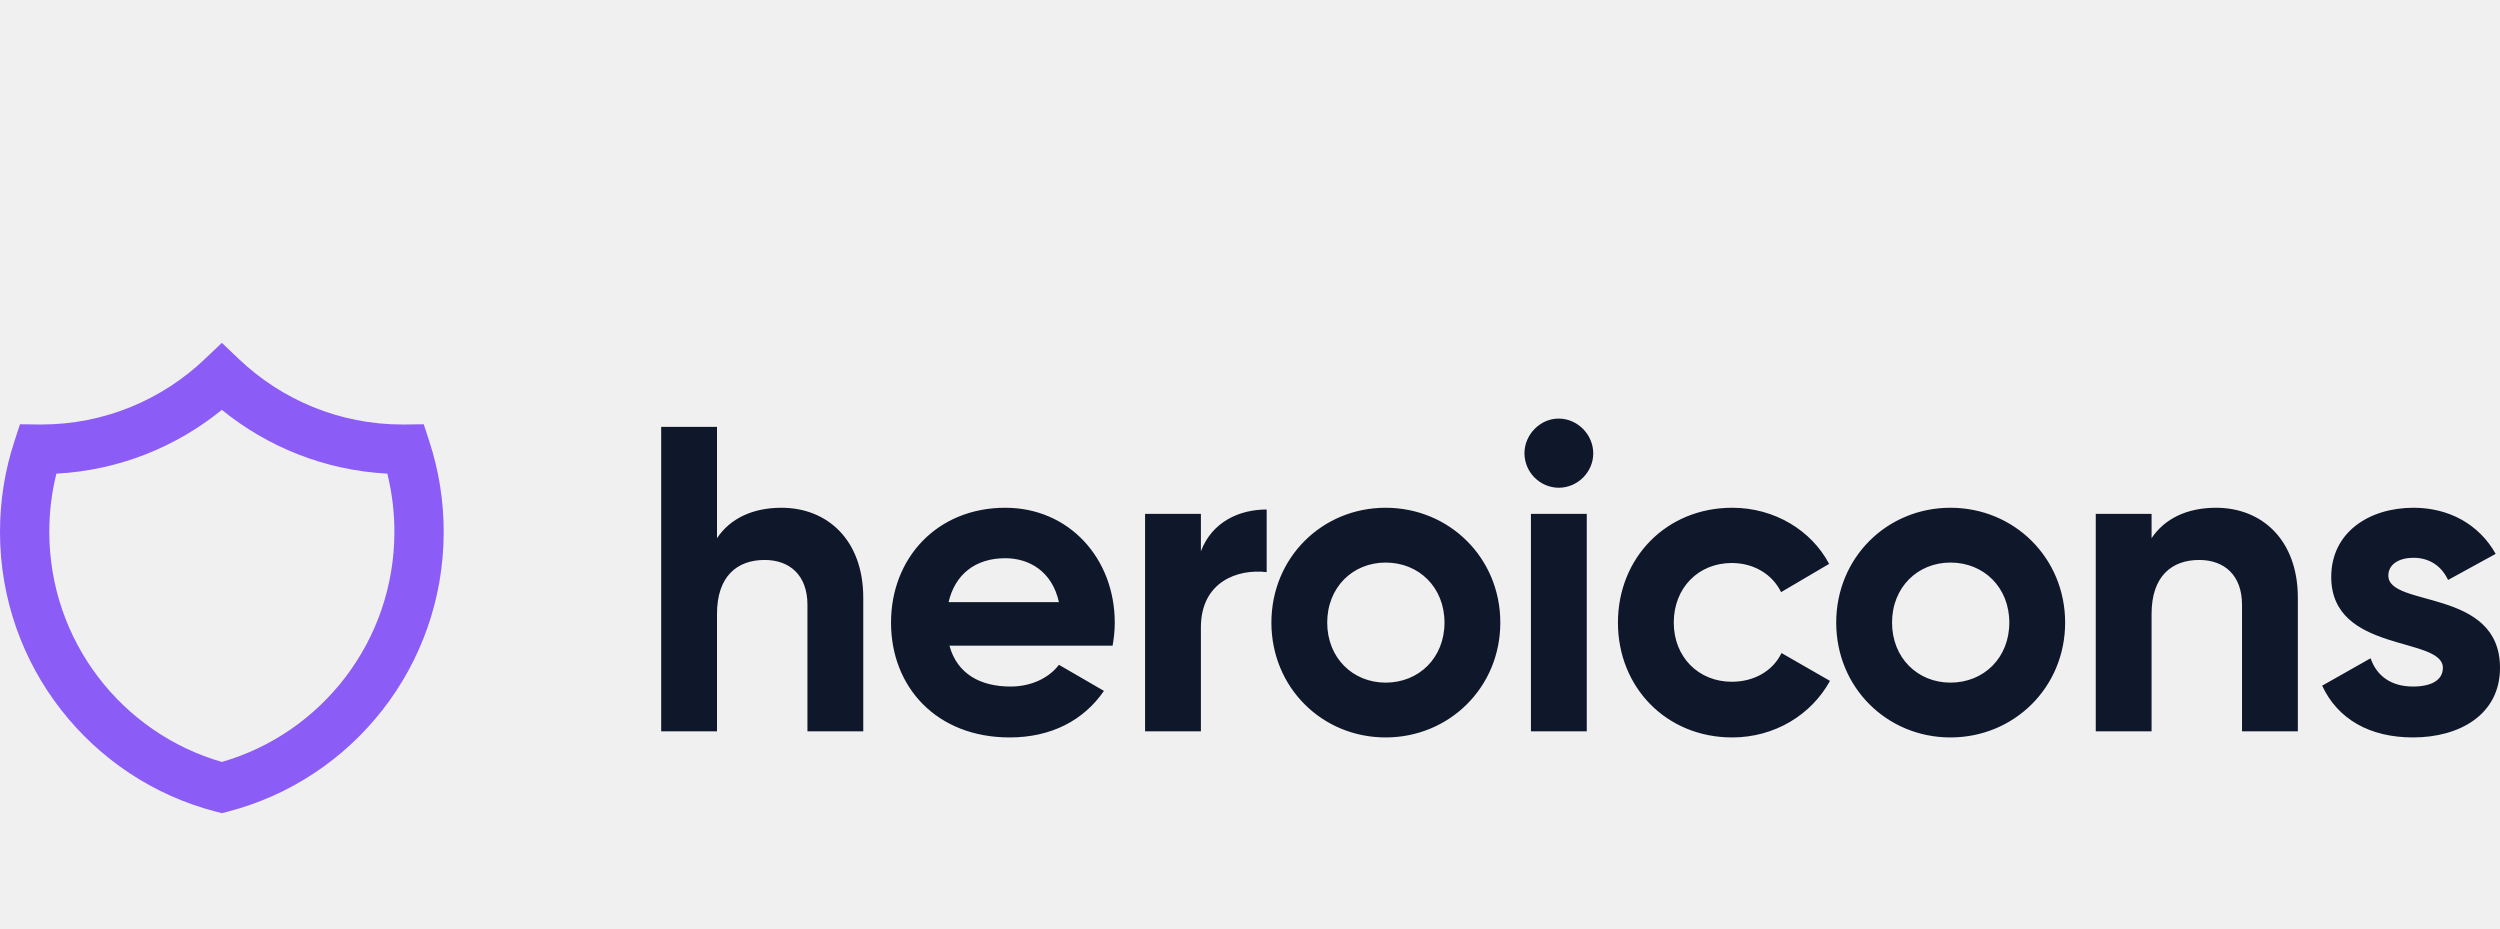
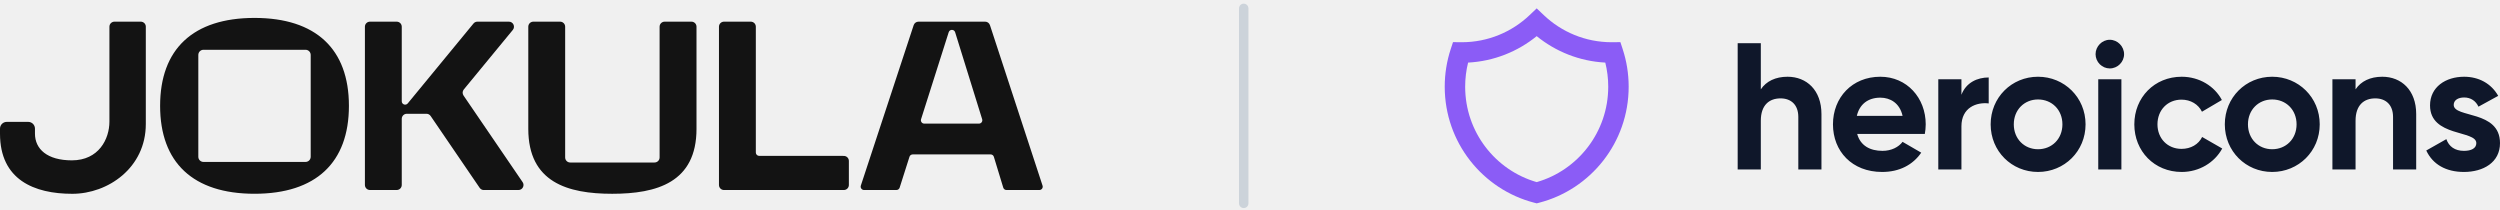
- <svg xmlns="http://www.w3.org/2000/svg" width="350" height="130" viewBox="0 0 350 130" fill="none">
-   <path fill-rule="evenodd" clip-rule="evenodd" d="M31.059 48L33.432 50.257C39.413 55.947 47.481 59.432 56.366 59.432C56.508 59.432 56.649 59.431 56.79 59.429L59.321 59.398L60.111 61.813C61.414 65.794 62.118 70.045 62.118 74.453C62.118 93.302 49.283 109.131 31.919 113.62L31.059 113.843L30.199 113.62C12.834 109.131 0 93.302 0 74.453C0 70.045 0.704 65.794 2.007 61.813L2.797 59.398L5.328 59.429C5.469 59.431 5.61 59.432 5.752 59.432C14.637 59.432 22.705 55.947 28.686 50.257L31.059 48ZM7.893 66.308C7.246 68.913 6.902 71.641 6.902 74.453C6.902 89.749 17.109 102.659 31.059 106.671C45.009 102.659 55.216 89.749 55.216 74.453C55.216 71.641 54.872 68.913 54.224 66.308C45.471 65.847 37.454 62.575 31.059 57.378C24.664 62.575 16.647 65.847 7.893 66.308Z" fill="#8B5CF6" />
-   <path d="M109.407 71.086C105.348 71.086 102.198 72.609 100.38 75.349V59.759H92.565V102.389H100.38V85.946C100.38 80.647 103.228 78.394 107.045 78.394C110.558 78.394 113.042 80.525 113.042 84.667V102.389H120.858V83.692C120.858 75.593 115.829 71.086 109.407 71.086ZM132.923 90.391H155.763C155.945 89.356 156.066 88.321 156.066 87.164C156.066 78.211 149.704 71.086 140.738 71.086C131.226 71.086 124.744 78.09 124.744 87.164C124.744 96.238 131.166 103.241 141.344 103.241C147.16 103.241 151.704 100.866 154.551 96.725L148.25 93.071C146.918 94.837 144.494 96.116 141.465 96.116C137.345 96.116 134.013 94.411 132.923 90.391V90.391ZM132.801 84.301C133.71 80.404 136.558 78.15 140.738 78.15C144.01 78.15 147.281 79.916 148.25 84.301H132.801ZM168.126 77.176V71.939H160.311V102.389H168.126V87.834C168.126 81.439 173.276 79.612 177.335 80.099V71.33C173.518 71.33 169.702 73.035 168.126 77.176ZM193.989 103.241C202.895 103.241 210.044 96.238 210.044 87.164C210.044 78.09 202.895 71.086 193.989 71.086C185.083 71.086 177.995 78.09 177.995 87.164C177.995 96.238 185.083 103.241 193.989 103.241ZM193.989 95.568C189.385 95.568 185.81 92.097 185.81 87.164C185.81 82.231 189.385 78.759 193.989 78.759C198.654 78.759 202.229 82.231 202.229 87.164C202.229 92.097 198.654 95.568 193.989 95.568ZM218.208 68.285C220.873 68.285 223.055 66.092 223.055 63.474C223.055 60.855 220.873 58.602 218.208 58.602C215.603 58.602 213.422 60.855 213.422 63.474C213.435 64.746 213.943 65.962 214.838 66.861C215.733 67.761 216.942 68.272 218.208 68.285V68.285ZM214.33 102.389H222.146V71.939H214.33V102.389ZM242.506 103.241C248.444 103.241 253.593 100.074 256.198 95.324L249.413 91.427C248.201 93.924 245.596 95.446 242.446 95.446C237.781 95.446 234.327 91.975 234.327 87.164C234.327 82.292 237.781 78.82 242.446 78.82C245.536 78.82 248.141 80.404 249.352 82.901L256.077 78.942C253.593 74.253 248.444 71.086 242.506 71.086C233.298 71.086 226.512 78.09 226.512 87.164C226.512 96.238 233.298 103.241 242.506 103.241ZM273.065 103.241C281.97 103.241 289.119 96.238 289.119 87.164C289.119 78.09 281.97 71.086 273.065 71.086C264.159 71.086 257.07 78.09 257.07 87.164C257.07 96.238 264.159 103.241 273.065 103.241ZM273.065 95.568C268.46 95.568 264.886 92.097 264.886 87.164C264.886 82.231 268.46 78.759 273.065 78.759C277.73 78.759 281.304 82.231 281.304 87.164C281.304 92.097 277.73 95.568 273.065 95.568ZM310.248 71.086C306.189 71.086 303.039 72.609 301.221 75.349V71.939H293.406V102.389H301.221V85.946C301.221 80.647 304.068 78.394 307.885 78.394C311.399 78.394 313.883 80.525 313.883 84.667V102.389H321.698V83.692C321.698 75.593 316.67 71.086 310.248 71.086ZM334.369 80.586C334.369 78.942 335.944 78.09 337.883 78.09C340.125 78.09 341.821 79.247 342.73 81.195L349.394 77.541C347.031 73.339 342.79 71.086 337.883 71.086C331.643 71.086 326.372 74.557 326.372 80.769C326.372 91.487 342.003 89.052 342.003 93.497C342.003 95.263 340.306 96.116 337.823 96.116C334.793 96.116 332.733 94.654 331.885 92.157L325.1 95.994C327.281 100.683 331.764 103.241 337.823 103.241C344.305 103.241 350 100.074 350 93.497C350 82.292 334.369 85.093 334.369 80.586V80.586Z" fill="#0F172A" />
+ <svg xmlns="http://www.w3.org/2000/svg" width="597" height="50" viewBox="0 0 597 50" fill="none">
+   <g clip-path="url(#clip0_215_29)">
+     <path d="M34.819 6.376V29.624C34.819 40.076 25.78 46.28 17.265 46.28C8.174 46.28 0 42.947 0 31.918V30.714C0 29.827 0.724 29.104 1.613 29.104H6.736C7.625 29.104 8.349 29.827 8.349 30.714V31.918C8.349 35.596 11.282 38.292 17.157 38.292C23.599 38.292 26.13 33.179 26.13 29.048V6.376C26.13 5.711 26.669 5.172 27.336 5.172C28.992 5.172 31.957 5.172 33.618 5.172C34.285 5.172 34.824 5.711 34.824 6.376H34.819ZM201.499 37.225C197.483 37.225 184.645 37.225 181.296 37.225C180.851 37.225 180.492 36.866 180.492 36.422V6.376C180.492 5.711 179.953 5.172 179.286 5.172H172.895C172.228 5.172 171.689 5.711 171.689 6.376C171.689 12.297 171.689 38.264 171.689 44.174C171.689 44.84 172.228 45.378 172.89 45.378C177.833 45.378 196.556 45.378 201.504 45.378C202.171 45.378 202.71 44.84 202.71 44.174V38.433C202.71 37.768 202.171 37.23 201.504 37.23C200.837 37.23 201.499 37.225 201.499 37.225ZM236.399 5.999C238.078 11.131 247.084 38.594 248.962 44.33C249.132 44.85 248.745 45.378 248.196 45.378C246.167 45.378 241.914 45.378 240.348 45.378C239.994 45.378 239.681 45.147 239.577 44.807L237.335 37.447C237.231 37.107 236.924 36.875 236.569 36.875C233.65 36.875 220.855 36.875 217.951 36.875C217.601 36.875 217.293 37.102 217.184 37.432C216.692 38.972 215.325 43.277 214.833 44.816C214.729 45.152 214.417 45.374 214.067 45.374H206.333C205.785 45.374 205.397 44.84 205.567 44.321L218.187 6.003C218.348 5.508 218.812 5.172 219.332 5.172C222.34 5.172 232.25 5.172 235.254 5.172C235.774 5.172 236.233 5.503 236.394 5.999H236.399ZM234.544 28.481L228.088 7.703C227.856 6.952 226.792 6.943 226.55 7.694C224.899 12.892 221.092 24.865 219.947 28.472C219.781 28.991 220.169 29.52 220.713 29.52H233.773C234.317 29.52 234.705 28.996 234.544 28.476V28.481ZM115.541 45.378H123.805C124.774 45.378 125.351 44.292 124.803 43.495L110.688 22.811C110.385 22.367 110.413 21.782 110.754 21.366L122.461 7.146C123.109 6.357 122.546 5.172 121.529 5.172H114.004C113.644 5.172 113.299 5.333 113.072 5.611L97.367 24.695C96.885 25.28 95.939 24.94 95.939 24.185V6.376C95.939 5.711 95.4 5.172 94.733 5.172H88.347C87.68 5.172 87.141 5.711 87.141 6.376V44.17C87.141 44.835 87.68 45.374 88.347 45.374H94.733C95.4 45.374 95.939 44.835 95.939 44.17V28.372C95.939 27.707 96.478 27.169 97.145 27.169H101.837C102.239 27.169 102.613 27.367 102.835 27.697L114.543 44.854C114.77 45.185 115.144 45.383 115.541 45.383V45.378ZM165.104 5.172H158.719C158.052 5.172 157.512 5.711 157.512 6.376V37.602C157.512 38.268 156.973 38.806 156.306 38.806H136.165C135.498 38.806 134.959 38.268 134.959 37.602V6.376C134.959 5.711 134.419 5.172 133.752 5.172H127.362C126.695 5.172 126.156 5.711 126.156 6.376V30.771C126.156 43.523 135.536 46.275 146.183 46.275C156.831 46.275 166.325 43.575 166.325 30.771V6.376C166.325 5.711 165.786 5.172 165.119 5.172H165.104ZM83.323 25.275C83.323 38.83 75.447 46.271 60.779 46.271C46.11 46.271 38.235 38.83 38.235 25.275C38.235 11.721 46.11 4.28 60.779 4.28C75.447 4.28 83.323 11.721 83.323 25.275ZM74.194 13.114C74.194 12.438 73.645 11.886 72.964 11.886H48.589C47.913 11.886 47.359 12.434 47.359 13.114V37.442C47.359 38.117 47.908 38.669 48.589 38.669H72.964C73.64 38.669 74.194 38.122 74.194 37.442V13.114Z" fill="#131313" />
+   </g>
+   <path d="M297 2V48.56" stroke="#CCD3DA" stroke-width="2.25" stroke-linecap="round" stroke-linejoin="round" />
+   <path fill-rule="evenodd" clip-rule="evenodd" d="M366.963 2L368.641 3.596C372.871 7.62 378.576 10.084 384.859 10.084C384.959 10.084 385.059 10.083 385.159 10.082L386.948 10.06L387.507 11.768C388.429 14.583 388.926 17.589 388.926 20.706C388.926 34.035 379.85 45.228 367.571 48.403L366.963 48.56L366.355 48.403C354.076 45.228 345 34.035 345 20.706C345 17.589 345.498 14.583 346.419 11.768L346.978 10.06L348.768 10.082C348.867 10.083 348.967 10.084 349.067 10.084C355.35 10.084 361.055 7.62 365.285 3.596L366.963 2ZM350.582 14.947C350.124 16.788 349.881 18.717 349.881 20.706C349.881 31.523 357.098 40.652 366.963 43.489C376.828 40.652 384.046 31.523 384.046 20.706C384.046 18.717 383.802 16.788 383.344 14.947C377.154 14.62 371.485 12.307 366.963 8.632C362.441 12.307 356.772 14.62 350.582 14.947Z" fill="#8B5CF6" />
+   <path d="M426.867 18.325C423.996 18.325 421.768 19.402 420.483 21.34V10.315H414.957V40.461H420.483V28.833C420.483 25.086 422.497 23.493 425.196 23.493C427.681 23.493 429.437 25 429.437 27.929V40.461H434.964V27.24C434.964 21.512 431.408 18.325 426.867 18.325ZM443.495 31.977H459.647C459.775 31.245 459.861 30.512 459.861 29.694C459.861 23.364 455.362 18.325 449.022 18.325C442.296 18.325 437.712 23.278 437.712 29.694C437.712 36.111 442.253 41.063 449.45 41.063C453.563 41.063 456.776 39.384 458.79 36.456L454.334 33.872C453.392 35.12 451.678 36.025 449.536 36.025C446.623 36.025 444.266 34.819 443.495 31.977V31.977ZM443.41 27.67C444.052 24.914 446.066 23.321 449.022 23.321C451.335 23.321 453.649 24.57 454.334 27.67H443.41ZM468.389 22.632V18.928H462.863V40.461H468.389V30.168C468.389 25.646 472.031 24.354 474.901 24.699V18.497C472.202 18.497 469.503 19.703 468.389 22.632ZM486.678 41.063C492.976 41.063 498.031 36.111 498.031 29.694C498.031 23.278 492.976 18.325 486.678 18.325C480.38 18.325 475.368 23.278 475.368 29.694C475.368 36.111 480.38 41.063 486.678 41.063ZM486.678 35.637C483.422 35.637 480.894 33.182 480.894 29.694C480.894 26.206 483.422 23.751 486.678 23.751C489.977 23.751 492.505 26.206 492.505 29.694C492.505 33.182 489.977 35.637 486.678 35.637ZM503.804 16.344C505.689 16.344 507.231 14.794 507.231 12.942C507.231 11.09 505.689 9.497 503.804 9.497C501.962 9.497 500.42 11.09 500.42 12.942C500.429 13.841 500.788 14.701 501.421 15.338C502.054 15.973 502.909 16.335 503.804 16.344V16.344ZM501.062 40.461H506.589V18.928H501.062V40.461ZM520.987 41.063C525.185 41.063 528.827 38.824 530.669 35.465L525.871 32.709C525.014 34.474 523.171 35.551 520.944 35.551C517.645 35.551 515.203 33.096 515.203 29.694C515.203 26.249 517.645 23.794 520.944 23.794C523.129 23.794 524.971 24.914 525.828 26.68L530.583 23.881C528.827 20.564 525.185 18.325 520.987 18.325C514.475 18.325 509.676 23.278 509.676 29.694C509.676 36.111 514.475 41.063 520.987 41.063ZM542.596 41.063C548.893 41.063 553.949 36.111 553.949 29.694C553.949 23.278 548.893 18.325 542.596 18.325C536.298 18.325 531.285 23.278 531.285 29.694C531.285 36.111 536.298 41.063 542.596 41.063ZM542.596 35.637C539.34 35.637 536.812 33.182 536.812 29.694C536.812 26.206 539.34 23.751 542.596 23.751C545.894 23.751 548.422 26.206 548.422 29.694C548.422 33.182 545.894 35.637 542.596 35.637ZM568.89 18.325C566.019 18.325 563.791 19.402 562.506 21.34V18.928H556.98V40.461H562.506V28.833C562.506 25.086 564.52 23.493 567.219 23.493C569.704 23.493 571.46 25 571.46 27.929V40.461H576.987V27.24C576.987 21.512 573.431 18.325 568.89 18.325ZM585.947 25.043C585.947 23.881 587.061 23.278 588.432 23.278C590.017 23.278 591.216 24.096 591.859 25.474L596.571 22.89C594.901 19.919 591.902 18.325 588.432 18.325C584.019 18.325 580.292 20.78 580.292 25.172C580.292 32.752 591.345 31.029 591.345 34.173C591.345 35.422 590.145 36.025 588.389 36.025C586.247 36.025 584.79 34.991 584.19 33.226L579.392 35.939C580.934 39.255 584.105 41.063 588.389 41.063C592.973 41.063 597 38.824 597 34.173C597 26.249 585.947 28.23 585.947 25.043V25.043Z" fill="#0F172A" />
+   <defs>
+     <clipPath id="clip0_215_29">
+       <rect width="249" height="42" fill="white" transform="translate(0 4.28009)" />
+     </clipPath>
+   </defs>
</svg>
